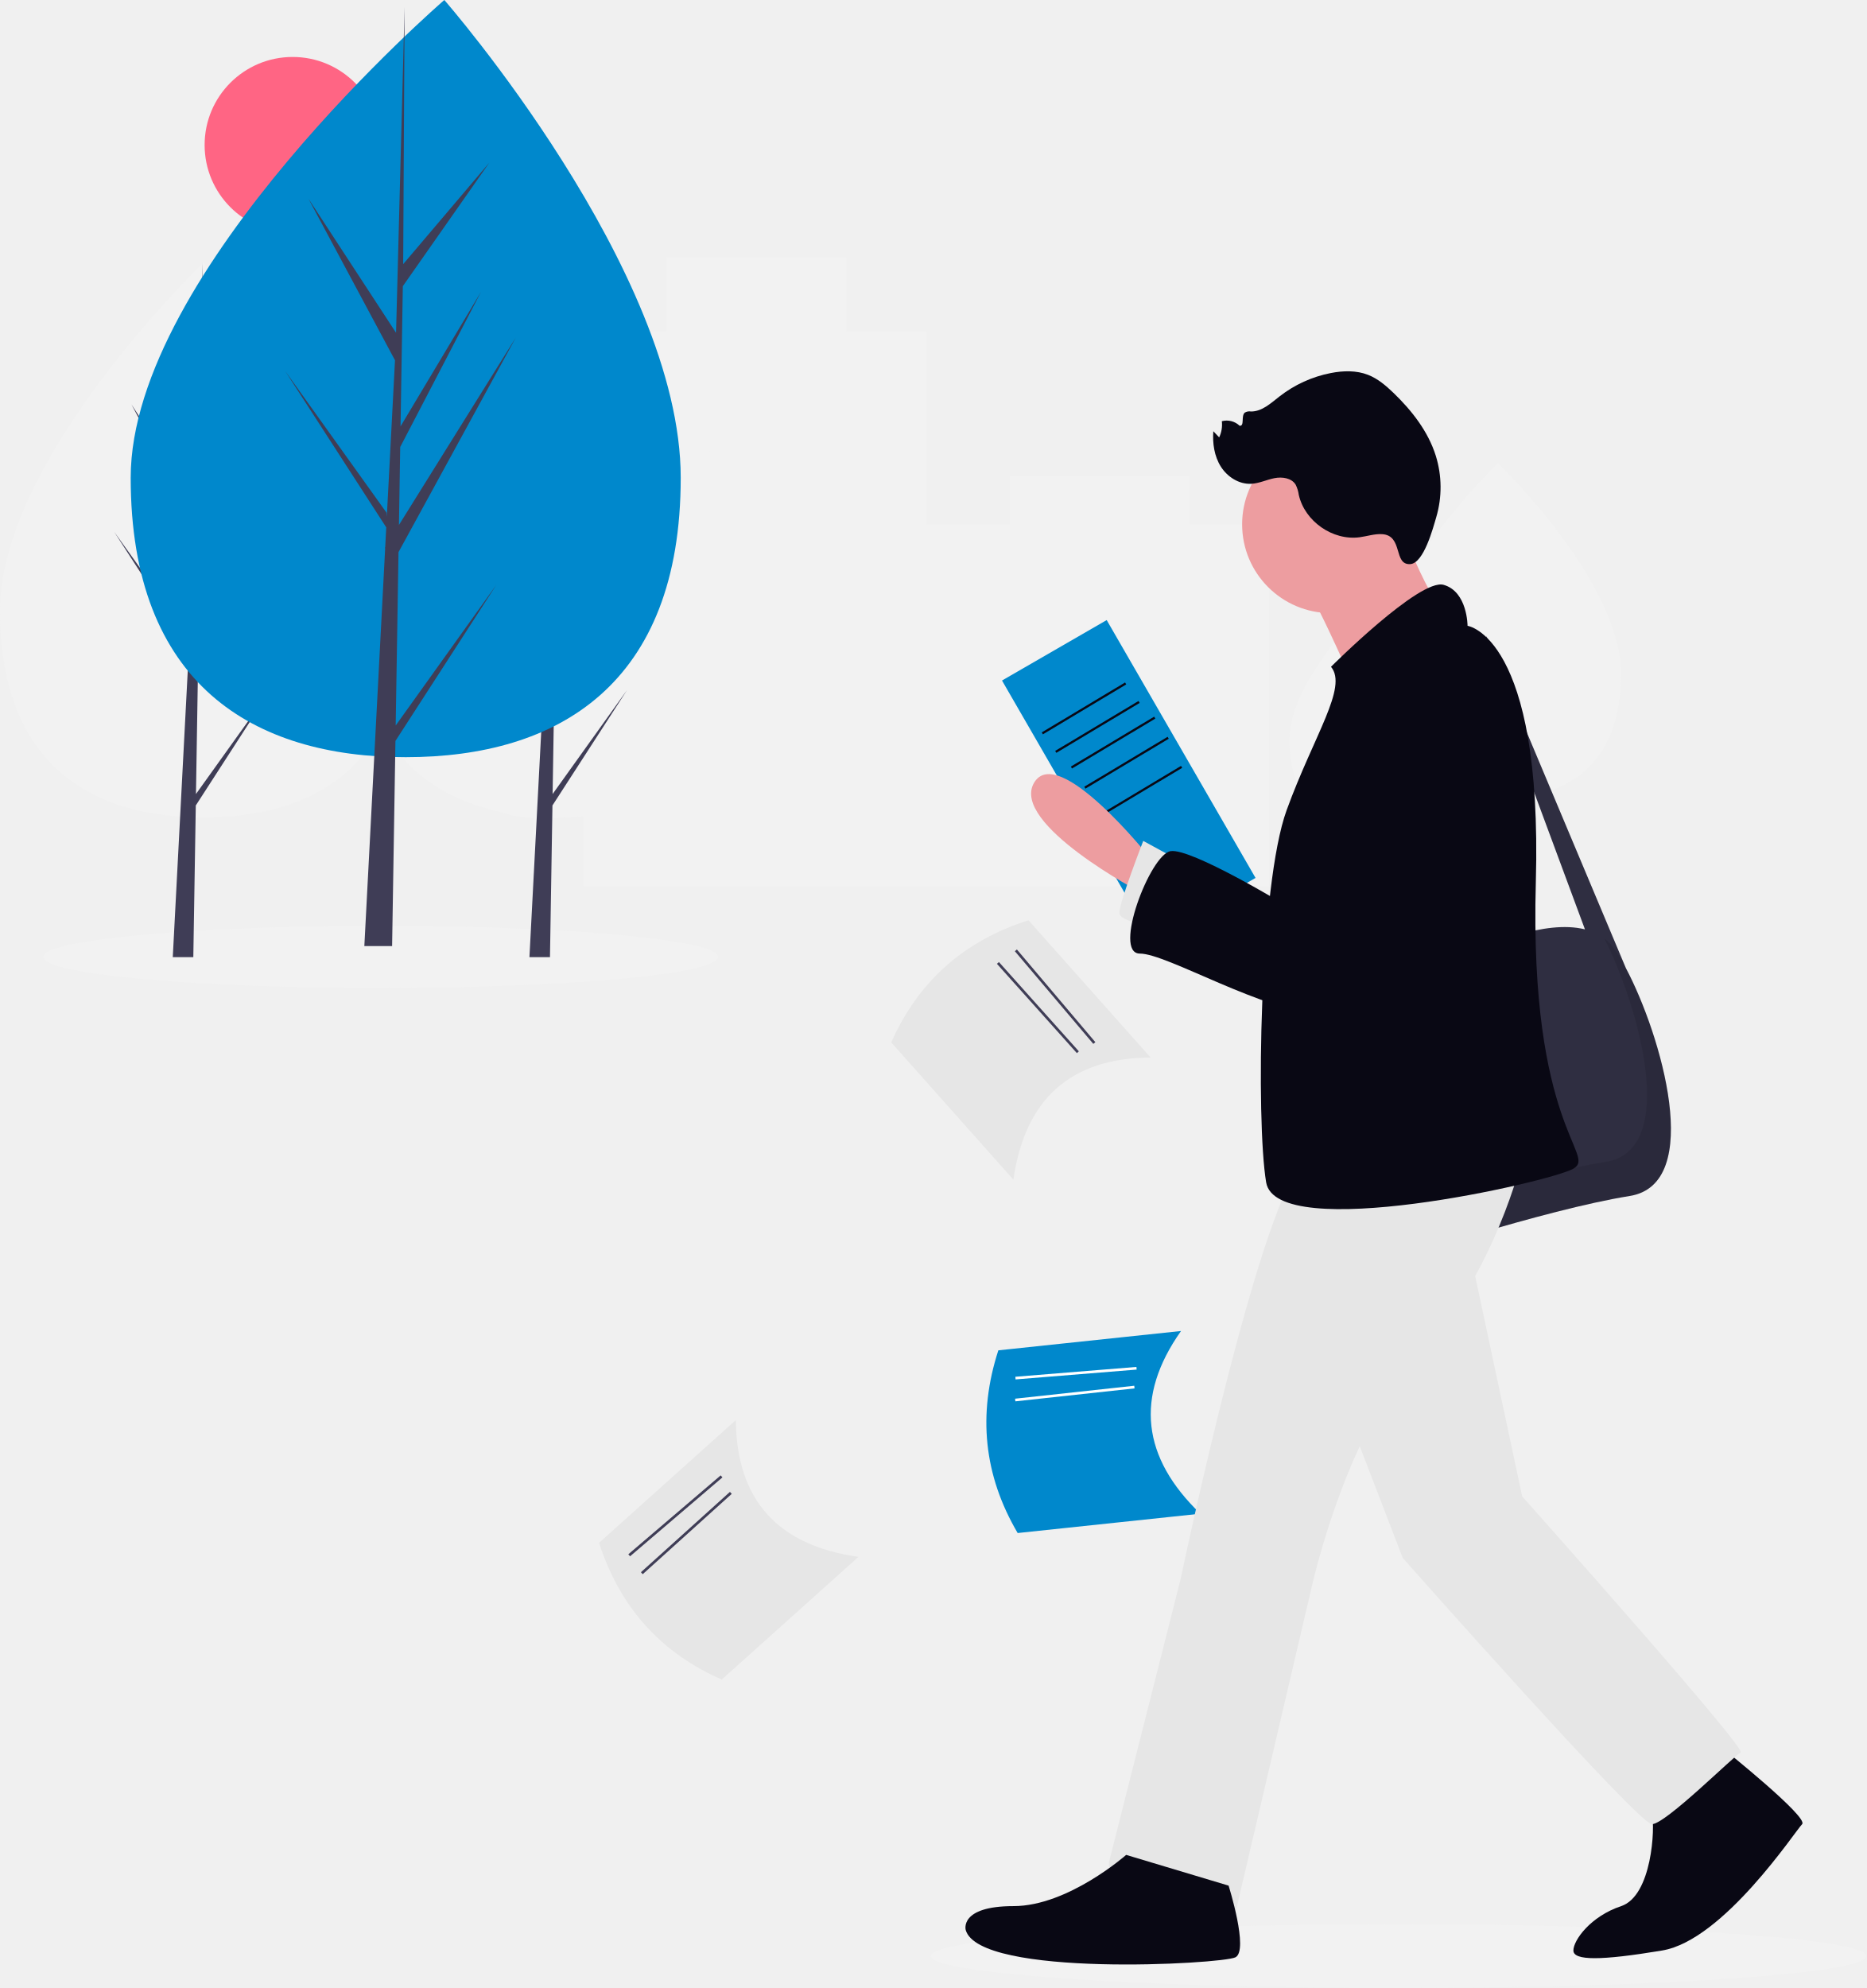
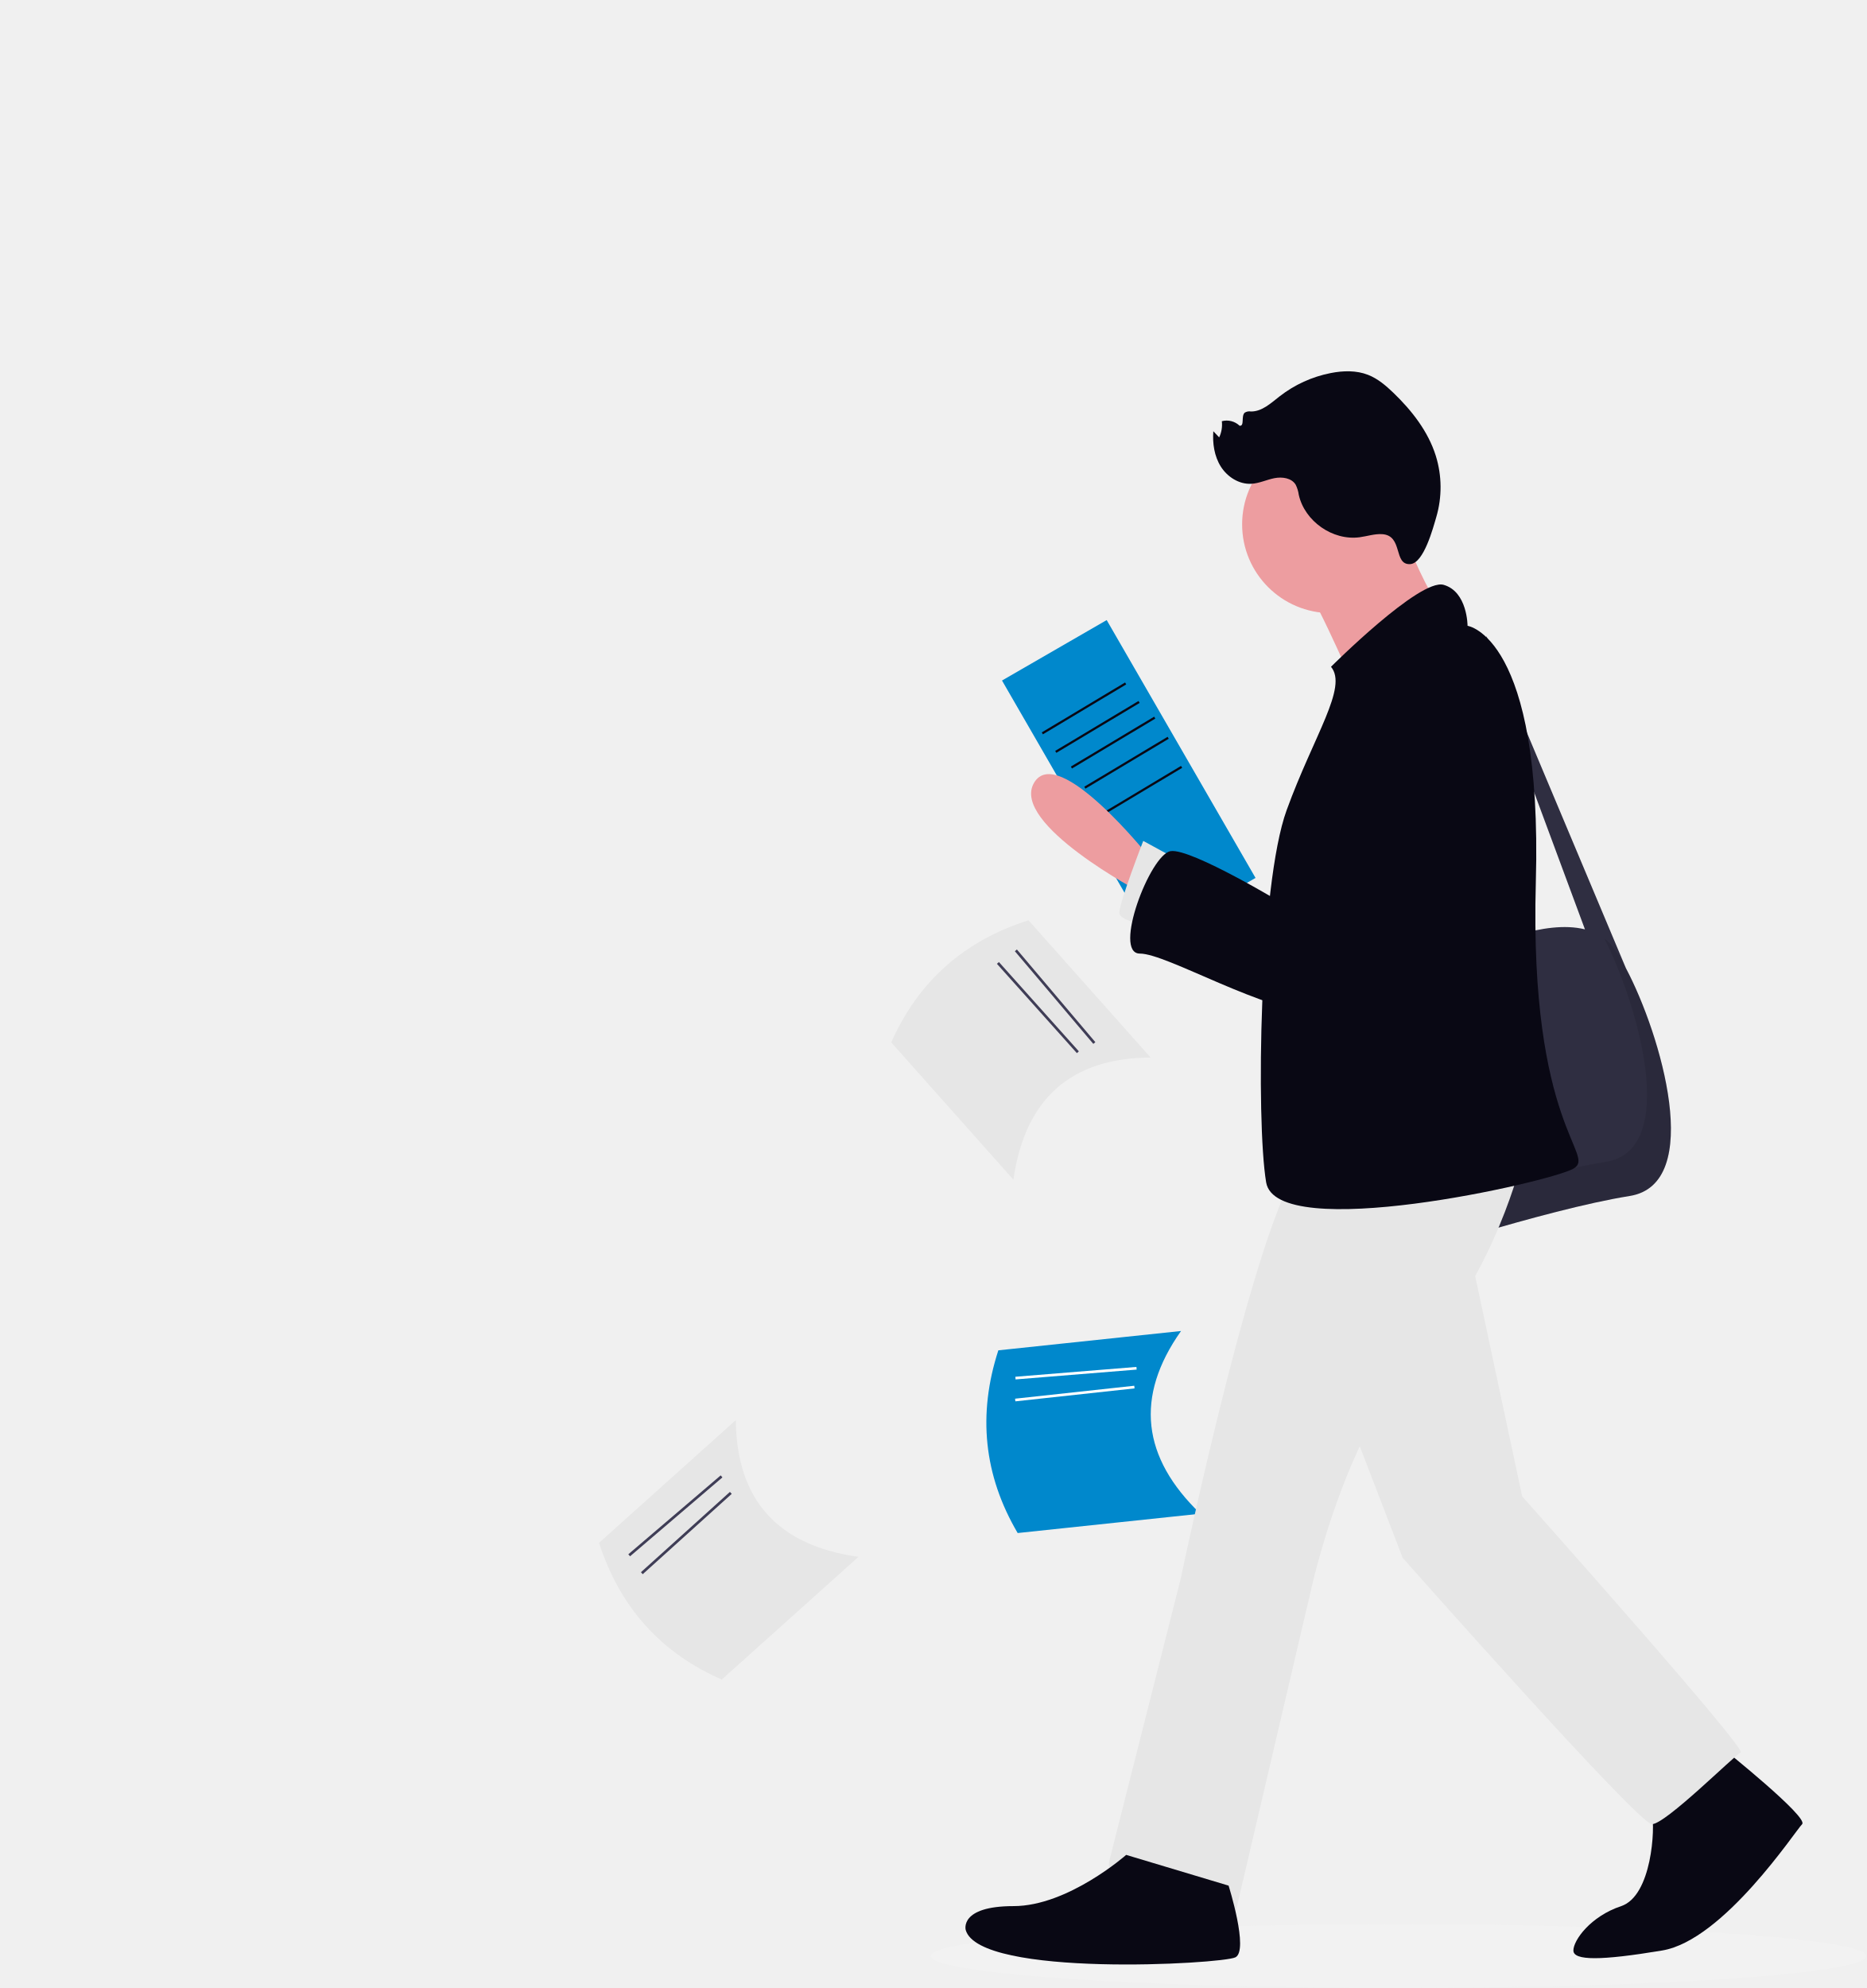
<svg xmlns="http://www.w3.org/2000/svg" width="754.17" height="803.293" viewBox="0 0 754.17 803.293" role="img" artist="Katerina Limpitsouni" source="https://undraw.co/">
  <g transform="translate(-500.657 -133.672)">
-     <circle cx="35.568" cy="35.568" r="35.568" transform="translate(583.343 156.689)" fill="#ff6584" />
-     <path d="M708.352,217.542l-.2.194v-.194l-.005.2c-2.726,2.651-33.081,32.6-44.857,62.983-3.909-4.349-6.674-7-6.674-7l-.131.127v-.127l0,.13c-2.222,2.16-32.439,31.979-32.439,55.608,0,22.814,12.614,31.817,28.849,32.966l-1.178,22.5h3.29l.364-22.389c.414.009.829.016,1.247.016,12,0,22.471-3.818,28.124-13.631a58.107,58.107,0,0,0,17.932,3.957l-1.8,34.334h5.02l.555-34.159c.632.014,1.265.024,1.9.024,27.447,0,49.7-13.068,49.7-50.5S708.352,217.542,708.352,217.542Z" transform="translate(397.618 103.308)" fill="#f2f2f2" />
-     <path d="M660.709,247.037V227.344H588.166v19.693h-33.68v-77.9H522.1V138.962H449.558v30.179H415.877V291.427a181.922,181.922,0,0,0-15.685-14.5l-.158.127v-.127l0,.13c-2.67,2.16-38.987,31.979-38.987,55.608,0,22.814,15.16,31.817,34.673,32.966l-1.416,22.5h3.954l.437-22.389c.5.009,1,.016,1.5.016a61.8,61.8,0,0,0,15.685-1.844v29.415H693.094V247.037Z" transform="translate(320.498 98.593)" fill="#f2f2f2" />
-     <ellipse cx="136.345" cy="12.568" rx="136.345" ry="12.568" transform="translate(518.135 507.767)" fill="#f2f2f2" />
-     <path d="M438.741,283.02c0,61.894-36.795,83.5-82.184,83.5s-82.184-21.611-82.184-83.5,82.184-140.633,82.184-140.633S438.741,221.126,438.741,283.02Z" transform="translate(370.406 97.459)" fill="#f2f2f2" />
-     <path d="M219.6,310.519l.842-51.8,35.029-64.084-34.9,55.958.378-23.292L245.1,180.939l-24.042,40.2h0l.681-41.891,25.852-36.911-25.745,30.323.426-76.812L219.6,197.535l.22-4.195-26.284-40.232,25.862,48.284-2.449,46.784-.073-1.242-30.3-42.337,30.208,46.724-.306,5.85-.055.088.025.481-6.213,118.7h8.3l1-61.309,30.134-46.609Z" transform="translate(504.366 143.998)" fill="#3f3d56" />
-     <path d="M305.024,283.02c0,61.894-36.795,83.5-82.184,83.5s-82.184-21.611-82.184-83.5S222.84,142.387,222.84,142.387,305.024,221.126,305.024,283.02Z" transform="translate(360 97.459)" fill="#f2f2f2" />
-     <path d="M85.887,310.519l.842-51.8,35.028-64.084-34.9,55.958.378-23.292,24.142-46.364-24.042,40.2h0l.681-41.891,25.85-36.911L88.127,172.661l.425-76.812L85.879,197.535l.22-4.195L59.815,153.108l25.862,48.284-2.449,46.784-.073-1.242L52.856,204.6l30.208,46.724-.306,5.85-.055.088.025.481-6.213,118.7h8.3l1-61.309,30.134-46.609Z" transform="translate(493.96 143.998)" fill="#3f3d56" />
-     <path d="M411.922,236.707c0,83.7-49.756,112.919-111.132,112.919S189.657,320.4,189.657,236.707,316.393,43.672,316.393,43.672,411.922,153.012,411.922,236.707Z" transform="translate(363.813 90)" fill="#0088cc" />
-     <path d="M161.607,290.286l1.138-70.046,47.367-86.657-47.188,75.669.511-31.5,32.646-62.695-32.51,54.36h0l.92-56.646,34.957-49.913-34.813,41.006L165.21,0,161.6,137.5l.3-5.673-35.541-54.4,34.972,65.291-3.312,63.264-.1-1.679-40.973-57.251,40.849,63.183-.415,7.911-.074.119.035.65-8.4,160.505H160.16l1.346-82.9,40.749-63.027Z" transform="translate(498.947 136.539)" fill="#3f3d56" />
    <path d="M565.556,802.3,510.3,851.879c-24.776-10.864-41.226-29.352-49.576-55.257l55.257-49.576C516.328,779.621,533.2,797.74,565.556,802.3Z" transform="translate(282.011 -39.548)" fill="#e6e6e6" />
    <rect width="49.085" height="1.077" transform="translate(754.564 761.704) rotate(-40.499)" fill="#3f3d56" />
    <rect width="48.442" height="1.077" transform="translate(759.659 768.954) rotate(-42.059)" fill="#3f3d56" />
    <path d="M589.47,636.631l-73.825,7.812c-13.716-23.318-16.219-47.938-7.812-73.825l73.825-7.812C562.859,589.412,565.916,613.978,589.47,636.631Z" transform="translate(396.253 108.684)" fill="#0088cc" />
    <rect width="49.085" height="1.077" transform="translate(910.962 689.98) rotate(-4.641)" fill="#fff" />
    <rect width="48.442" height="1.077" transform="translate(910.852 698.843) rotate(-6.201)" fill="#fff" />
    <path d="M524.149,493.692,474.8,438.235c10.964-24.732,29.518-41.107,55.457-49.352l49.352,55.457C547.029,444.556,528.842,461.35,524.149,493.692Z" transform="translate(386.004 116.642)" fill="#e6e6e6" />
    <rect width="1.077" height="49.085" transform="matrix(0.763, -0.646, 0.646, 0.763, 910.759, 518.027)" fill="#3f3d56" />
    <rect width="1.077" height="48.442" transform="matrix(0.745, -0.667, 0.667, 0.745, 903.514, 523.122)" fill="#3f3d56" />
    <g transform="translate(876.807 283.703)">
      <ellipse cx="189.01" cy="12.889" rx="189.01" ry="12.889" transform="translate(0 627.484)" fill="#f2f2f2" />
      <rect width="48.844" height="120.3" transform="translate(28.761 124.947) rotate(-30)" fill="#0088cc" />
      <rect width="39.239" height="0.904" transform="matrix(0.858, -0.514, 0.514, 0.858, 44.823, 145.91)" fill="#090814" />
      <rect width="39.239" height="0.904" transform="matrix(0.858, -0.514, 0.514, 0.858, 50.25, 153.388)" fill="#090814" />
      <rect width="39.239" height="0.904" transform="matrix(0.858, -0.514, 0.514, 0.858, 56.581, 159.72)" fill="#090814" />
      <rect width="39.239" height="0.904" transform="matrix(0.858, -0.514, 0.514, 0.858, 62.008, 167.86)" fill="#090814" />
      <rect width="39.24" height="0.904" transform="matrix(0.858, -0.514, 0.514, 0.858, 67.435, 179.619)" fill="#090814" />
      <path d="M736.086,375.051s23.283-11.2,39.851-7.024L736.086,260.548V249.512l56.407,134.21h0c14.1,26.583,31.933,87.172,1.534,92.035-34.489,5.518-96.568,26.211-96.568,26.211l-13.8-120.021Z" transform="translate(-511.609 -142.529)" fill="#2f2e41" />
      <path d="M586.313,345.072s-37.248-46.9-46.9-30.35,43.369,44.4,43.369,44.4Z" transform="translate(-497.722 -148.418)" fill="#ed9da0" />
      <path d="M602.494,349.3l-15.175-8.277s-9.657,24.832-9.657,28.971,15.175,5.518,15.175,5.518Z" transform="translate(-501.487 -151.268)" fill="#e6e6e6" />
      <circle cx="35.868" cy="35.868" r="35.868" transform="translate(125.793 25.974)" fill="#ed9da0" />
      <path d="M695.21,190.03s15.175,45.525,26.211,48.284-42.766,23.452-42.766,23.452-16.555-38.627-24.832-48.284S695.21,190.03,695.21,190.03Z" transform="translate(-508.671 -136.849)" fill="#ed9da0" />
      <path d="M785.628,474.863c29.736-4.758,13.323-62.839-.607-90.252a18.268,18.268,0,0,1,3.366,3.34c13.8,17.934,41.386,95.189,6.9,100.707s-96.568,26.211-96.568,26.211l-1.877-16.329C714.579,492.847,758.584,479.19,785.628,474.863Z" transform="translate(-512.867 -155.43)" opacity="0.1" />
      <path d="M841.212,746.723s34.489,27.591,31.73,30.35-31.73,46.9-56.561,51.043-35.868,4.139-35.868,0,6.9-13.8,19.314-17.934,13.8-31.73,12.416-37.248S841.212,746.723,841.212,746.723Z" transform="translate(-520.857 -190.008)" fill="#090814" />
      <path d="M726.823,519.47,748.9,622.936s91.05,102.086,88.291,103.466-30.35,28.971-35.868,28.971-100.707-107.6-100.707-107.6L666.123,558.1Z" transform="translate(-509.934 -168.307)" fill="#e6e6e6" />
      <path d="M740,482.348s-11.036,46.9-41.386,78.634-44.146,96.568-44.146,96.568l-30.35,129.677s-53.8-6.9-51.043-20.693l28.971-114.5s33.109-158.648,51.043-169.684S740,482.348,740,482.348Z" transform="translate(-501.039 -164.294)" fill="#e6e6e6" />
      <path d="M615.242,806.42s8.277,26.211,2.759,28.97-103.466,8.277-108.984-11.036c0,0-2.759-9.657,19.314-9.657S573.856,794,573.856,794Z" transform="translate(-494.922 -194.523)" fill="#090814" />
      <path d="M669.23,259.727s35.868-35.868,45.525-33.109,9.657,16.555,9.657,16.555,30.35,4.139,27.591,103.466S776.835,457,767.178,462.521s-120.021,30.35-124.159,5.518S640.26,348.018,651.3,317.668,676.128,268,669.23,259.727Z" transform="translate(-507.523 -140.329)" fill="#090814" />
      <path d="M709.184,272.365s41.386,19.314,17.934,56.561S685.731,406.181,660.9,404.8,597.44,379.97,586.4,379.97s4.139-40.007,12.416-41.386,46.9,22.073,46.9,22.073S659.52,266.847,709.184,272.365Z" transform="translate(-501.951 -144.689)" fill="#090814" />
      <path d="M684.841,192.04c-3.06-.183-6.047.852-9.086,1.255-10.871,1.443-22.18-6.445-24.581-17.146a13.157,13.157,0,0,0-1.257-4.1c-1.673-2.732-5.484-3.252-8.625-2.624s-6.119,2.1-9.318,2.266c-4.939.259-9.681-2.782-12.313-6.969s-3.378-9.34-3.022-14.273l2.368,2.485a12.027,12.027,0,0,0,1.072-6.536,7.585,7.585,0,0,1,7.185,1.838c2.088.222.512-3.873,2.063-5.288a3.588,3.588,0,0,1,2.525-.472c4.442.043,8.035-3.354,11.535-6.089a49.016,49.016,0,0,1,20.7-9.443c5.015-.978,10.349-1.135,15.105.732,3.906,1.534,7.176,4.327,10.2,7.236,7.447,7.161,14.041,15.574,17.139,25.43a42.809,42.809,0,0,1,.2,24.823c-1.248,4.213-5.01,18.643-10.518,18.979C689.3,204.569,693.455,192.554,684.841,192.04Z" transform="translate(-502.488 -126.235)" fill="#090814" />
    </g>
  </g>
</svg>
